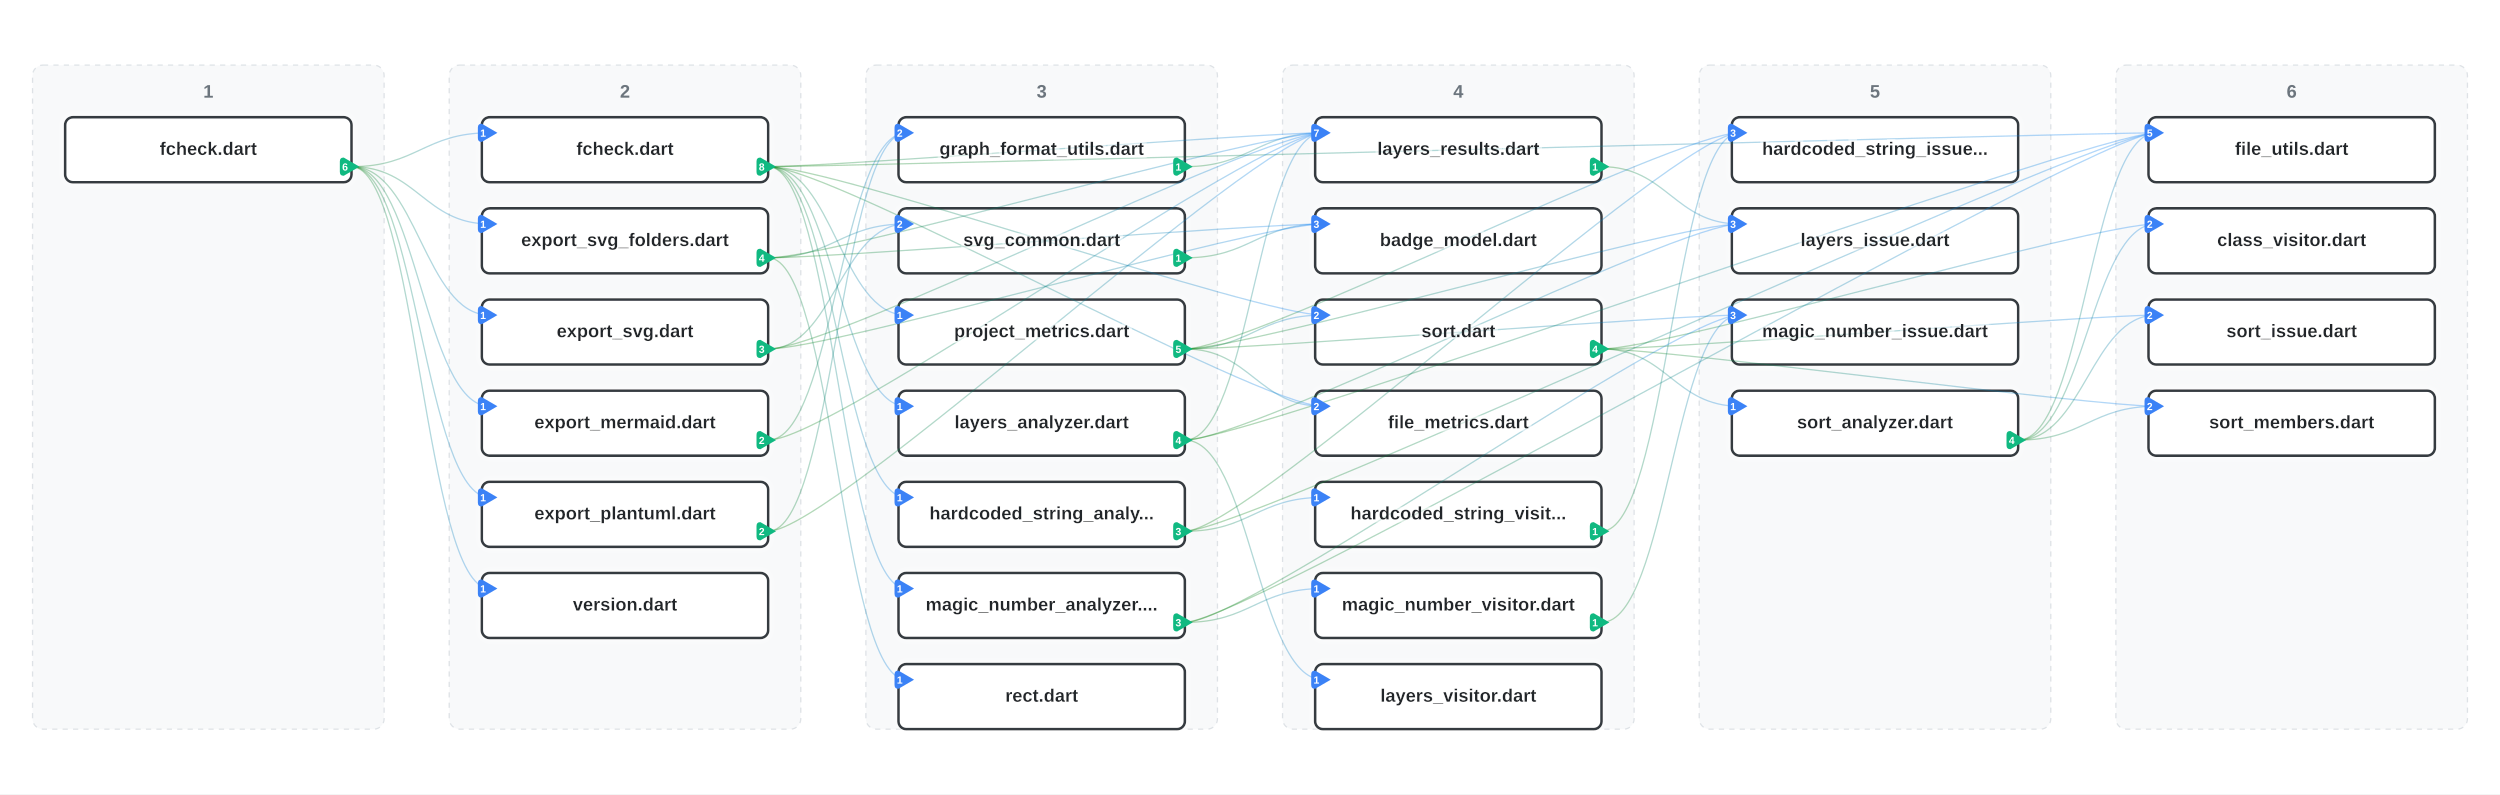
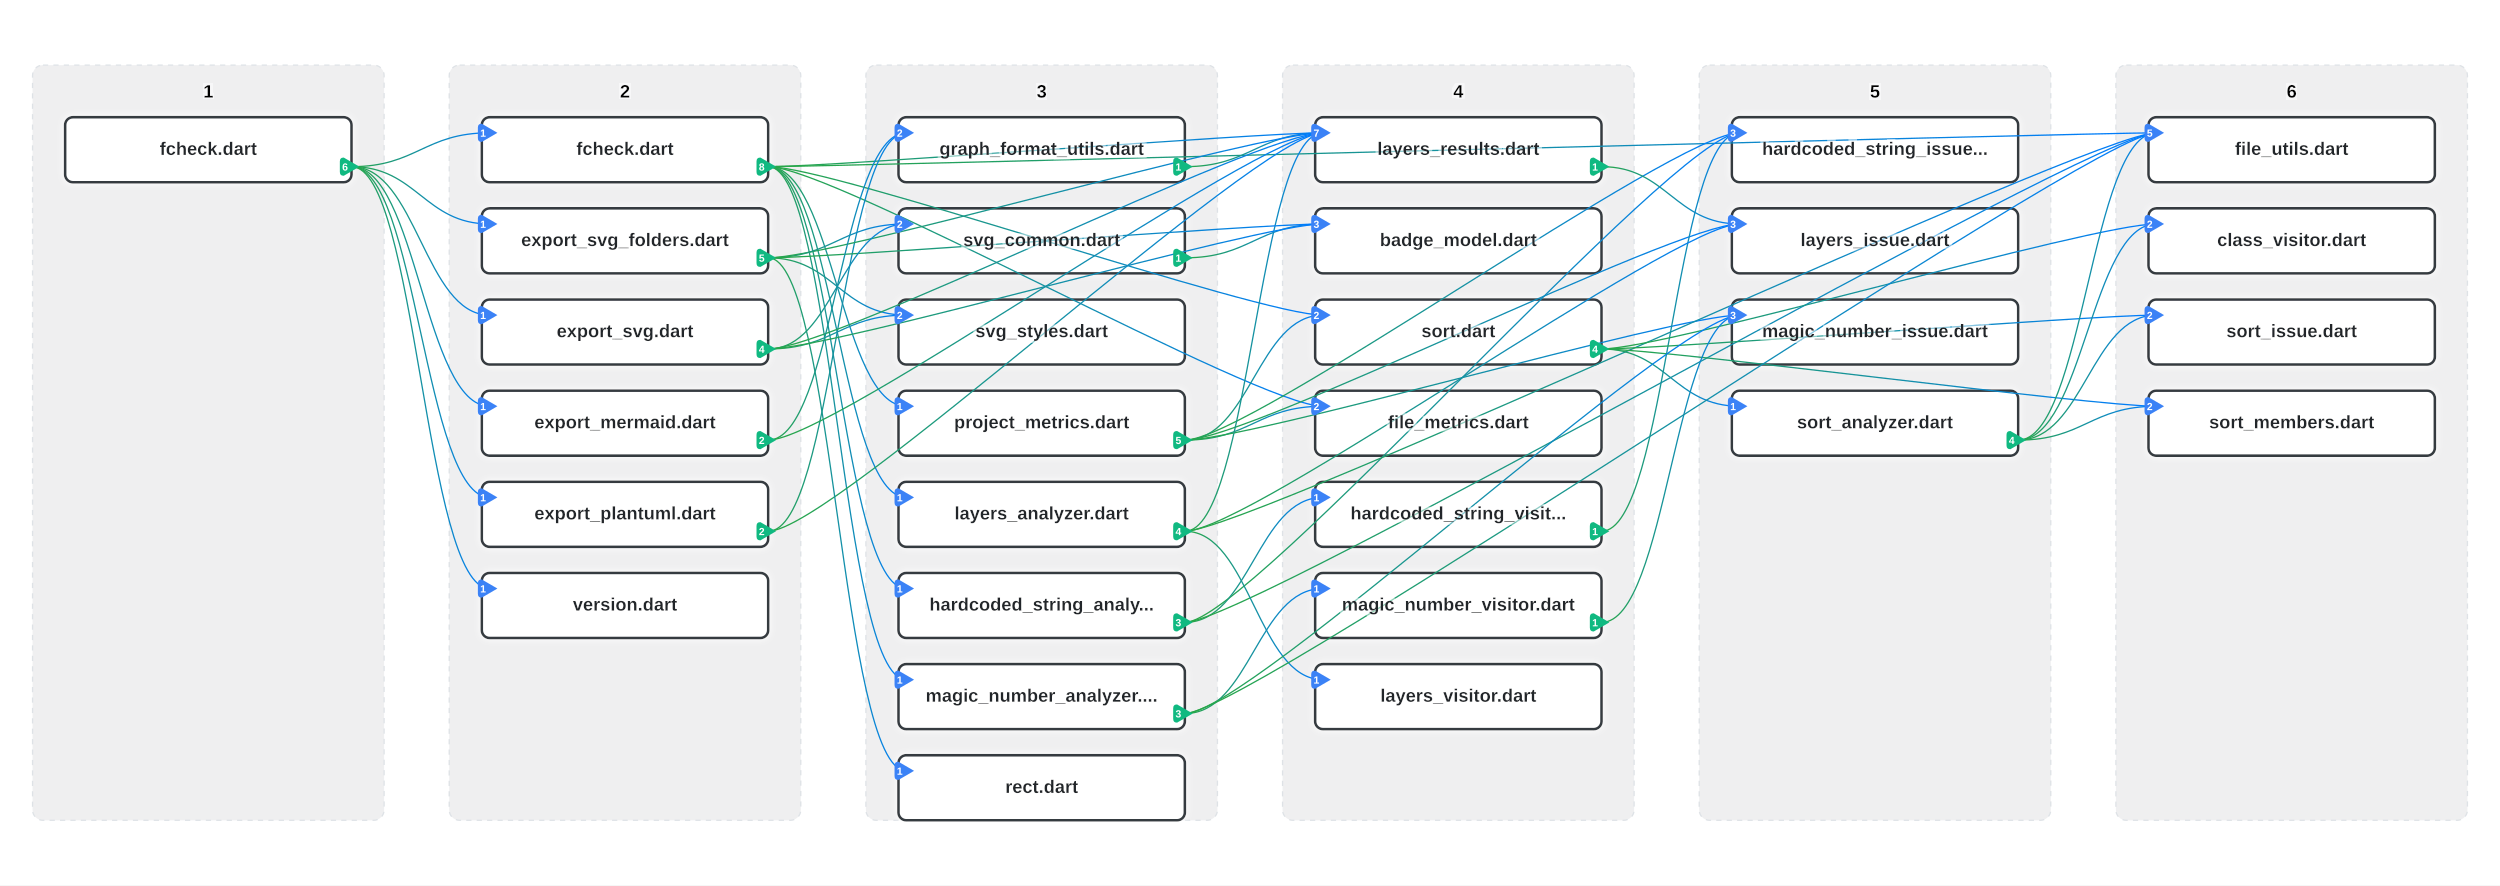
- <svg xmlns="http://www.w3.org/2000/svg" width="1920" height="610" viewBox="0 0 1920 610" font-family="Arial, Helvetica, sans-serif">
+ <svg xmlns="http://www.w3.org/2000/svg" width="1920" height="680" viewBox="0 0 1920 680" font-family="Arial, Helvetica, sans-serif">
  <defs>
    <filter id="whiteShadow" x="-20%" y="-20%" width="140%" height="140%">
      <feGaussianBlur in="SourceAlpha" stdDeviation="3" />
      <feOffset dx="0" dy="0" result="offsetblur" />
      <feFlood flood-color="white" flood-opacity="1" />
+       <feComposite in2="offsetblur" operator="in" />
+       <feMerge>
+         <feMergeNode />
+         <feMergeNode in="SourceGraphic" />
+       </feMerge>
+     </filter>
+     <filter id="hierarchicalShadow" x="-20%" y="-20%" width="140%" height="140%">
+       <feGaussianBlur in="SourceAlpha" stdDeviation="5" />
+       <feOffset dx="2" dy="2" result="offsetblur" />
+       <feFlood flood-color="rgba(0,0,0,0.1)" flood-opacity="0.8" />
      <feComposite in2="offsetblur" operator="in" />
      <feMerge>
        <feMergeNode />
        <feMergeNode in="SourceGraphic" />
      </feMerge>
    </filter>
    <filter id="outlineWhite">
      <feMorphology in="SourceAlpha" result="DILATED" operator="dilate" radius="2" />
      <feFlood flood-color="white" flood-opacity="0.5" result="WHITE" />
      <feComposite in="WHITE" in2="DILATED" operator="in" result="OUTLINE" />
      <feMerge>
        <feMergeNode in="OUTLINE" />
        <feMergeNode in="SourceGraphic" />
      </feMerge>
    </filter>
-     <linearGradient id="edgeGradient" x1="0%" y1="0%" x2="100%" y2="0%">
-       <stop offset="0%" stop-color="green" stop-opacity="0.3" />
-       <stop offset="100%" stop-color="#007bff" stop-opacity="0.3" />
+     <linearGradient id="horizontalGradient" x1="0%" y1="0%" x2="100%" y2="0%">
+       <stop offset="0%" stop-color="#28a745" />
+       <stop offset="100%" stop-color="#007bff" />
+     </linearGradient>
+     <linearGradient id="verticalGradient" x1="0%" y1="0%" x2="0%" y2="100%">
+       <stop offset="0%" stop-color="#28a745" />
+       <stop offset="100%" stop-color="#007bff" />
    </linearGradient>
  </defs>
  <style>
-   .layerBackground { fill: #f8f9fa; stroke: #dee2e6; stroke-width: 1; stroke-dasharray: 4,4; }
-   .layerTitle { fill: #6c757d; font-size: 14px; font-weight: bold; text-anchor: middle; }
-   .nodeRect { fill: #ffffff; stroke: #343a40; stroke-width: 2; rx: 6; ry: 6; cursor: pointer; filter: url(#whiteShadow); }
-   .nodeRect:hover { stroke: #007bff; stroke-width: 3; }
-   .nodeText { fill: #212529; font-size: 14px; font-weight: 900; text-anchor: middle; dominant-baseline: middle; filter: url(#outlineWhite); }
-   .edge { fill: none; stroke: url(#edgeGradient); }
-   .edge:hover { stroke: #007bff; stroke-width: 3; opacity: 1.0; }
-   .cycleEdge { stroke: red; stroke-width: 5; opacity: 0.9; }
-   .badge { font-size: 10px; font-weight: bold; fill: white; text-anchor: middle; dominant-baseline: middle; cursor: help; }
-   .badge:hover { opacity: 0.8; }
+   /* Container and layer styles */
+   .layerBackground { 
+     fill: rgba(52, 58, 64, 0.08); 
+     stroke: #dee2e6; 
+     stroke-width: 1; 
+     stroke-dasharray: 4,4; 
+   }
+ 
+   .layerBackground:hover { 
+     fill: rgba(52, 58, 64, 0.12); 
+     stroke: black; 
+     stroke-dasharray: 0; 
+     transition: all 0.3s ease-in-out; 
+   }
+   
+   .layerTitle { 
+     fill: black; 
+     font-size: 14px; 
+     font-weight: bold; 
+     text-anchor: middle; 
+     filter: url(#outlineWhite); 
+   }
+   
+   /* Node styles */
+   .nodeRect { 
+     fill: #ffffff; 
+     stroke: #343a40; 
+     stroke-width: 2; 
+     rx: 6; 
+     ry: 6; 
+     cursor: pointer; 
+     filter: url(#whiteShadow); 
+     transition: all 0.1s ease-in-out; 
+   }
+   
+   .nodeRect:hover { 
+     stroke: black; 
+     stroke-width: 5; 
+   }
+   
+   .nodeText { 
+     fill: #212529; 
+     font-size: 14px; 
+     font-weight: 900; 
+     text-anchor: middle; 
+     dominant-baseline: middle; 
+     filter: url(#outlineWhite); 
+   }
+   
+   /* File node styles */
+   .fileNode { 
+     fill: #ffffff; 
+     stroke: #d0d7de; 
+     stroke-width: 1; 
+     transition: all 0.1s ease-in-out; 
+   }
+   
+   .fileNode:hover { 
+     stroke: #007bff; 
+     stroke-width: 2; 
+   }
+   
+   /* Unified edge styles */
+   .edge { 
+     fill: none; 
+     stroke: url(#horizontalGradient); 
+     stroke-width: 1; 
+     transition: all 0.1s ease-in-out; 
+   }
+   
+   .edge:hover { 
+     stroke: url(#horizontalGradient); 
+     stroke-width: 5; 
+     opacity: 1.0; 
+   }
+   
+   .edgeVertical { 
+     fill: none; 
+     stroke: url(#verticalGradient); 
+     stroke-width: 1; 
+     opacity: 0.5; 
+     transition: all 0.1s ease-in-out; 
+   }
+   
+   .edgeVertical:hover { 
+     stroke: url(#verticalGradient); 
+     stroke-width: 5; 
+     opacity: 1.0; 
+   }
+   
+   /* Special edge styles */
+   .cycleEdge { 
+     stroke: red; 
+     stroke-width: 5; 
+     opacity: 0.9; 
+   }
+   
+   /* Unified badge styles with '?' cursor */
+   .badge { 
+     font-size: 10px; 
+     font-weight: bold; 
+     fill: white; 
+     text-anchor: middle; 
+     dominant-baseline: middle; 
+     cursor: help; 
+     transition: all 0.1s ease-in-out; 
+   }
+   
+   .badge:hover { 
+     opacity: 0.8; 
+   }
+   
+   /* Special styles */
+   .folderTitleLayer { 
+     pointer-events: none; 
+     isolation: isolate; 
+   }
</style>
  <rect width="100%" height="100%" fill="white" />
-   <rect x="25.0" y="50" width="270.0" height="510" rx="8" class="layerBackground" />
+   <rect x="25.0" y="50" width="270.0" height="580" rx="8" class="layerBackground" />
  <text x="160.0" y="75" class="layerTitle">1</text>
-   <rect x="345.0" y="50" width="270.0" height="510" rx="8" class="layerBackground" />
+   <rect x="345.0" y="50" width="270.0" height="580" rx="8" class="layerBackground" />
  <text x="480.0" y="75" class="layerTitle">2</text>
-   <rect x="665.0" y="50" width="270.0" height="510" rx="8" class="layerBackground" />
+   <rect x="665.0" y="50" width="270.0" height="580" rx="8" class="layerBackground" />
  <text x="800.0" y="75" class="layerTitle">3</text>
-   <rect x="985.0" y="50" width="270.0" height="510" rx="8" class="layerBackground" />
+   <rect x="985.0" y="50" width="270.0" height="580" rx="8" class="layerBackground" />
  <text x="1120.0" y="75" class="layerTitle">4</text>
-   <rect x="1305.0" y="50" width="270.0" height="510" rx="8" class="layerBackground" />
+   <rect x="1305.0" y="50" width="270.0" height="580" rx="8" class="layerBackground" />
  <text x="1440.0" y="75" class="layerTitle">5</text>
-   <rect x="1625.0" y="50" width="270.0" height="510" rx="8" class="layerBackground" />
+   <rect x="1625.0" y="50" width="270.0" height="580" rx="8" class="layerBackground" />
  <text x="1760.0" y="75" class="layerTitle">6</text>
  <rect x="50.0" y="90.0" width="220" height="50" class="nodeRect" />
  <rect x="370.0" y="90.0" width="220" height="50" class="nodeRect" />
  <rect x="370.0" y="160.0" width="220" height="50" class="nodeRect" />
  <rect x="370.0" y="230.0" width="220" height="50" class="nodeRect" />
  <rect x="370.0" y="300.0" width="220" height="50" class="nodeRect" />
  <rect x="370.0" y="370.0" width="220" height="50" class="nodeRect" />
  <rect x="370.0" y="440.0" width="220" height="50" class="nodeRect" />
  <rect x="690.0" y="90.0" width="220" height="50" class="nodeRect" />
  <rect x="690.0" y="160.0" width="220" height="50" class="nodeRect" />
  <rect x="690.0" y="230.0" width="220" height="50" class="nodeRect" />
  <rect x="690.0" y="300.0" width="220" height="50" class="nodeRect" />
  <rect x="690.0" y="370.0" width="220" height="50" class="nodeRect" />
  <rect x="690.0" y="440.0" width="220" height="50" class="nodeRect" />
  <rect x="690.0" y="510.0" width="220" height="50" class="nodeRect" />
+   <rect x="690.0" y="580.0" width="220" height="50" class="nodeRect" />
  <rect x="1010.0" y="90.0" width="220" height="50" class="nodeRect" />
  <rect x="1010.0" y="160.0" width="220" height="50" class="nodeRect" />
  <rect x="1010.0" y="230.0" width="220" height="50" class="nodeRect" />
  <rect x="1010.0" y="300.0" width="220" height="50" class="nodeRect" />
  <rect x="1010.0" y="370.0" width="220" height="50" class="nodeRect" />
  <rect x="1010.0" y="440.0" width="220" height="50" class="nodeRect" />
  <rect x="1010.0" y="510.0" width="220" height="50" class="nodeRect" />
  <rect x="1330.0" y="90.0" width="220" height="50" class="nodeRect" />
  <rect x="1330.0" y="160.0" width="220" height="50" class="nodeRect" />
  <rect x="1330.0" y="230.0" width="220" height="50" class="nodeRect" />
  <rect x="1330.0" y="300.0" width="220" height="50" class="nodeRect" />
  <rect x="1650.0" y="90.0" width="220" height="50" class="nodeRect" />
  <rect x="1650.0" y="160.0" width="220" height="50" class="nodeRect" />
  <rect x="1650.0" y="230.0" width="220" height="50" class="nodeRect" />
  <rect x="1650.0" y="300.0" width="220" height="50" class="nodeRect" />
  <path d="M 270.0 128.0 C 320.0 128.0, 326.0 312.0, 376.0 312.0" class="edge" />
  <path d="M 270.0 128.0 C 320.0 128.0, 326.0 382.0, 376.0 382.0" class="edge" />
  <path d="M 270.0 128.0 C 320.0 128.0, 326.0 242.0, 376.0 242.0" class="edge" />
  <path d="M 270.0 128.0 C 320.0 128.0, 326.0 172.0, 376.0 172.0" class="edge" />
  <path d="M 270.0 128.0 C 320.0 128.0, 326.0 102.0, 376.0 102.0" class="edge" />
  <path d="M 270.0 128.0 C 320.0 128.0, 326.0 452.0, 376.0 452.0" class="edge" />
  <path d="M 590.0 128.0 C 640.0 128.0, 966.0 102.0, 1016.0 102.0" class="edge" />
  <path d="M 590.0 128.0 C 640.0 128.0, 966.0 312.0, 1016.0 312.0" class="edge" />
+   <path d="M 590.0 128.0 C 640.0 128.0, 646.0 452.0, 696.0 452.0" class="edge" />
  <path d="M 590.0 128.0 C 640.0 128.0, 646.0 382.0, 696.0 382.0" class="edge" />
+   <path d="M 590.0 128.0 C 640.0 128.0, 646.0 522.0, 696.0 522.0" class="edge" />
+   <path d="M 590.0 128.0 C 640.0 128.0, 966.0 242.0, 1016.0 242.0" class="edge" />
  <path d="M 590.0 128.0 C 640.0 128.0, 646.0 312.0, 696.0 312.0" class="edge" />
-   <path d="M 590.0 128.0 C 640.0 128.0, 646.0 452.0, 696.0 452.0" class="edge" />
-   <path d="M 590.0 128.0 C 640.0 128.0, 966.0 242.0, 1016.0 242.0" class="edge" />
-   <path d="M 590.0 128.0 C 640.0 128.0, 646.0 242.0, 696.0 242.0" class="edge" />
  <path d="M 590.0 128.0 C 640.0 128.0, 1606.0 102.0, 1656.0 102.0" class="edge" />
-   <path d="M 910.0 268.0 C 960.0 268.0, 1286.0 102.0, 1336.0 102.0" class="edge" />
-   <path d="M 910.0 268.0 C 960.0 268.0, 1286.0 172.0, 1336.0 172.0" class="edge" />
-   <path d="M 910.0 268.0 C 960.0 268.0, 966.0 312.0, 1016.0 312.0" class="edge" />
-   <path d="M 910.0 268.0 C 960.0 268.0, 1286.0 242.0, 1336.0 242.0" class="edge" />
-   <path d="M 910.0 268.0 C 960.0 268.0, 966.0 242.0, 1016.0 242.0" class="edge" />
+   <path d="M 910.0 338.0 C 960.0 338.0, 1286.0 102.0, 1336.0 102.0" class="edge" />
+   <path d="M 910.0 338.0 C 960.0 338.0, 1286.0 172.0, 1336.0 172.0" class="edge" />
+   <path d="M 910.0 338.0 C 960.0 338.0, 966.0 312.0, 1016.0 312.0" class="edge" />
+   <path d="M 910.0 338.0 C 960.0 338.0, 1286.0 242.0, 1336.0 242.0" class="edge" />
+   <path d="M 910.0 338.0 C 960.0 338.0, 966.0 242.0, 1016.0 242.0" class="edge" />
  <path d="M 1230.0 408.0 C 1280.0 408.0, 1286.0 102.0, 1336.0 102.0" class="edge" />
-   <path d="M 910.0 408.0 C 960.0 408.0, 1286.0 102.0, 1336.0 102.0" class="edge" />
-   <path d="M 910.0 408.0 C 960.0 408.0, 966.0 382.0, 1016.0 382.0" class="edge" />
+   <path d="M 910.0 478.0 C 960.0 478.0, 1286.0 102.0, 1336.0 102.0" class="edge" />
+   <path d="M 910.0 478.0 C 960.0 478.0, 966.0 382.0, 1016.0 382.0" class="edge" />
+   <path d="M 910.0 478.0 C 960.0 478.0, 1606.0 102.0, 1656.0 102.0" class="edge" />
+   <path d="M 1230.0 128.0 C 1280.0 128.0, 1286.0 172.0, 1336.0 172.0" class="edge" />
+   <path d="M 910.0 408.0 C 960.0 408.0, 966.0 102.0, 1016.0 102.0" class="edge" />
  <path d="M 910.0 408.0 C 960.0 408.0, 1606.0 102.0, 1656.0 102.0" class="edge" />
-   <path d="M 1230.0 128.0 C 1280.0 128.0, 1286.0 172.0, 1336.0 172.0" class="edge" />
-   <path d="M 910.0 338.0 C 960.0 338.0, 966.0 102.0, 1016.0 102.0" class="edge" />
-   <path d="M 910.0 338.0 C 960.0 338.0, 1606.0 102.0, 1656.0 102.0" class="edge" />
-   <path d="M 910.0 338.0 C 960.0 338.0, 1286.0 172.0, 1336.0 172.0" class="edge" />
-   <path d="M 910.0 338.0 C 960.0 338.0, 966.0 522.0, 1016.0 522.0" class="edge" />
+   <path d="M 910.0 408.0 C 960.0 408.0, 1286.0 172.0, 1336.0 172.0" class="edge" />
+   <path d="M 910.0 408.0 C 960.0 408.0, 966.0 522.0, 1016.0 522.0" class="edge" />
  <path d="M 1230.0 268.0 C 1280.0 268.0, 1606.0 172.0, 1656.0 172.0" class="edge" />
  <path d="M 1230.0 268.0 C 1280.0 268.0, 1606.0 312.0, 1656.0 312.0" class="edge" />
  <path d="M 1230.0 268.0 C 1280.0 268.0, 1286.0 312.0, 1336.0 312.0" class="edge" />
  <path d="M 1230.0 268.0 C 1280.0 268.0, 1606.0 242.0, 1656.0 242.0" class="edge" />
  <path d="M 1550.0 338.0 C 1600.0 338.0, 1606.0 172.0, 1656.0 172.0" class="edge" />
  <path d="M 1550.0 338.0 C 1600.0 338.0, 1606.0 312.0, 1656.0 312.0" class="edge" />
  <path d="M 1550.0 338.0 C 1600.0 338.0, 1606.0 242.0, 1656.0 242.0" class="edge" />
  <path d="M 1550.0 338.0 C 1600.0 338.0, 1606.0 102.0, 1656.0 102.0" class="edge" />
  <path d="M 1230.0 478.0 C 1280.0 478.0, 1286.0 242.0, 1336.0 242.0" class="edge" />
-   <path d="M 910.0 478.0 C 960.0 478.0, 1286.0 242.0, 1336.0 242.0" class="edge" />
-   <path d="M 910.0 478.0 C 960.0 478.0, 966.0 452.0, 1016.0 452.0" class="edge" />
-   <path d="M 910.0 478.0 C 960.0 478.0, 1606.0 102.0, 1656.0 102.0" class="edge" />
+   <path d="M 910.0 548.0 C 960.0 548.0, 1286.0 242.0, 1336.0 242.0" class="edge" />
+   <path d="M 910.0 548.0 C 960.0 548.0, 966.0 452.0, 1016.0 452.0" class="edge" />
+   <path d="M 910.0 548.0 C 960.0 548.0, 1606.0 102.0, 1656.0 102.0" class="edge" />
  <path d="M 910.0 128.0 C 960.0 128.0, 966.0 102.0, 1016.0 102.0" class="edge" />
  <path d="M 910.0 198.0 C 960.0 198.0, 966.0 172.0, 1016.0 172.0" class="edge" />
  <path d="M 590.0 408.0 C 640.0 408.0, 646.0 102.0, 696.0 102.0" class="edge" />
  <path d="M 590.0 408.0 C 640.0 408.0, 966.0 102.0, 1016.0 102.0" class="edge" />
  <path d="M 590.0 198.0 C 640.0 198.0, 966.0 102.0, 1016.0 102.0" class="edge" />
-   <path d="M 590.0 198.0 C 640.0 198.0, 646.0 522.0, 696.0 522.0" class="edge" />
+   <path d="M 590.0 198.0 C 640.0 198.0, 646.0 592.0, 696.0 592.0" class="edge" />
  <path d="M 590.0 198.0 C 640.0 198.0, 646.0 172.0, 696.0 172.0" class="edge" />
+   <path d="M 590.0 198.0 C 640.0 198.0, 646.0 242.0, 696.0 242.0" class="edge" />
  <path d="M 590.0 198.0 C 640.0 198.0, 966.0 172.0, 1016.0 172.0" class="edge" />
  <path d="M 590.0 268.0 C 640.0 268.0, 966.0 102.0, 1016.0 102.0" class="edge" />
  <path d="M 590.0 268.0 C 640.0 268.0, 646.0 172.0, 696.0 172.0" class="edge" />
+   <path d="M 590.0 268.0 C 640.0 268.0, 646.0 242.0, 696.0 242.0" class="edge" />
  <path d="M 590.0 268.0 C 640.0 268.0, 966.0 172.0, 1016.0 172.0" class="edge" />
  <path d="M 590.0 338.0 C 640.0 338.0, 646.0 102.0, 696.0 102.0" class="edge" />
  <path d="M 590.0 338.0 C 640.0 338.0, 966.0 102.0, 1016.0 102.0" class="edge" />
  <g class="outgoingBadge">
    <path d="M 276.0,128.0 L 264.0,121.0 Q 261.0,121.0 261.0,124.0 L 261.0,132.0 Q 261.0,135.0 264.0,135.0 Z" fill="#10b981" />
    <text x="265.0" y="131.0" text-anchor="middle" fill="white" font-size="8" font-weight="bold">6</text>
  </g>
  <text x="160.0" y="115.0" class="nodeText">fcheck.dart</text>
  <g class="incomingBadge">
    <path d="M 382.0,102.0 L 370.0,95.0 Q 367.0,95.0 367.0,98.0 L 367.0,106.0 Q 367.0,109.0 370.0,109.0 Z" fill="#3b82f6" />
    <text x="371.0" y="105.0" text-anchor="middle" fill="white" font-size="8" font-weight="bold">1</text>
  </g>
  <g class="outgoingBadge">
    <path d="M 596.0,128.0 L 584.0,121.0 Q 581.0,121.0 581.0,124.0 L 581.0,132.0 Q 581.0,135.0 584.0,135.0 Z" fill="#10b981" />
    <text x="585.0" y="131.0" text-anchor="middle" fill="white" font-size="8" font-weight="bold">8</text>
  </g>
  <text x="480.0" y="115.0" class="nodeText">fcheck.dart</text>
  <g class="incomingBadge">
    <path d="M 382.0,172.0 L 370.0,165.0 Q 367.0,165.0 367.0,168.0 L 367.0,176.0 Q 367.0,179.0 370.0,179.0 Z" fill="#3b82f6" />
    <text x="371.0" y="175.0" text-anchor="middle" fill="white" font-size="8" font-weight="bold">1</text>
  </g>
  <g class="outgoingBadge">
    <path d="M 596.0,198.0 L 584.0,191.0 Q 581.0,191.0 581.0,194.0 L 581.0,202.0 Q 581.0,205.0 584.0,205.0 Z" fill="#10b981" />
-     <text x="585.0" y="201.0" text-anchor="middle" fill="white" font-size="8" font-weight="bold">4</text>
+     <text x="585.0" y="201.0" text-anchor="middle" fill="white" font-size="8" font-weight="bold">5</text>
  </g>
  <text x="480.0" y="185.0" class="nodeText">export_svg_folders.dart</text>
  <g class="incomingBadge">
    <path d="M 382.0,242.0 L 370.0,235.0 Q 367.0,235.0 367.0,238.0 L 367.0,246.0 Q 367.0,249.0 370.0,249.0 Z" fill="#3b82f6" />
    <text x="371.0" y="245.0" text-anchor="middle" fill="white" font-size="8" font-weight="bold">1</text>
  </g>
  <g class="outgoingBadge">
    <path d="M 596.0,268.0 L 584.0,261.0 Q 581.0,261.0 581.0,264.0 L 581.0,272.0 Q 581.0,275.0 584.0,275.0 Z" fill="#10b981" />
-     <text x="585.0" y="271.0" text-anchor="middle" fill="white" font-size="8" font-weight="bold">3</text>
+     <text x="585.0" y="271.0" text-anchor="middle" fill="white" font-size="8" font-weight="bold">4</text>
  </g>
  <text x="480.0" y="255.0" class="nodeText">export_svg.dart</text>
  <g class="incomingBadge">
    <path d="M 382.0,312.0 L 370.0,305.0 Q 367.0,305.0 367.0,308.0 L 367.0,316.0 Q 367.0,319.0 370.0,319.0 Z" fill="#3b82f6" />
    <text x="371.0" y="315.0" text-anchor="middle" fill="white" font-size="8" font-weight="bold">1</text>
  </g>
  <g class="outgoingBadge">
    <path d="M 596.0,338.0 L 584.0,331.0 Q 581.0,331.0 581.0,334.0 L 581.0,342.0 Q 581.0,345.0 584.0,345.0 Z" fill="#10b981" />
    <text x="585.0" y="341.0" text-anchor="middle" fill="white" font-size="8" font-weight="bold">2</text>
  </g>
  <text x="480.0" y="325.0" class="nodeText">export_mermaid.dart</text>
  <g class="incomingBadge">
    <path d="M 382.0,382.0 L 370.0,375.0 Q 367.0,375.0 367.0,378.0 L 367.0,386.0 Q 367.0,389.0 370.0,389.0 Z" fill="#3b82f6" />
    <text x="371.0" y="385.0" text-anchor="middle" fill="white" font-size="8" font-weight="bold">1</text>
  </g>
  <g class="outgoingBadge">
    <path d="M 596.0,408.0 L 584.0,401.0 Q 581.0,401.0 581.0,404.0 L 581.0,412.0 Q 581.0,415.0 584.0,415.0 Z" fill="#10b981" />
    <text x="585.0" y="411.0" text-anchor="middle" fill="white" font-size="8" font-weight="bold">2</text>
  </g>
  <text x="480.0" y="395.0" class="nodeText">export_plantuml.dart</text>
  <g class="incomingBadge">
    <path d="M 382.0,452.0 L 370.0,445.0 Q 367.0,445.0 367.0,448.0 L 367.0,456.0 Q 367.0,459.0 370.0,459.0 Z" fill="#3b82f6" />
    <text x="371.0" y="455.0" text-anchor="middle" fill="white" font-size="8" font-weight="bold">1</text>
  </g>
  <text x="480.0" y="465.0" class="nodeText">version.dart</text>
  <g class="incomingBadge">
    <path d="M 702.0,102.0 L 690.0,95.0 Q 687.0,95.0 687.0,98.0 L 687.0,106.0 Q 687.0,109.0 690.0,109.0 Z" fill="#3b82f6" />
    <text x="691.0" y="105.0" text-anchor="middle" fill="white" font-size="8" font-weight="bold">2</text>
  </g>
  <g class="outgoingBadge">
    <path d="M 916.0,128.0 L 904.0,121.0 Q 901.0,121.0 901.0,124.0 L 901.0,132.0 Q 901.0,135.0 904.0,135.0 Z" fill="#10b981" />
    <text x="905.0" y="131.0" text-anchor="middle" fill="white" font-size="8" font-weight="bold">1</text>
  </g>
  <text x="800.0" y="115.0" class="nodeText">graph_format_utils.dart</text>
  <g class="incomingBadge">
    <path d="M 702.0,172.0 L 690.0,165.0 Q 687.0,165.0 687.0,168.0 L 687.0,176.0 Q 687.0,179.0 690.0,179.0 Z" fill="#3b82f6" />
    <text x="691.0" y="175.0" text-anchor="middle" fill="white" font-size="8" font-weight="bold">2</text>
  </g>
  <g class="outgoingBadge">
    <path d="M 916.0,198.0 L 904.0,191.0 Q 901.0,191.0 901.0,194.0 L 901.0,202.0 Q 901.0,205.0 904.0,205.0 Z" fill="#10b981" />
    <text x="905.0" y="201.0" text-anchor="middle" fill="white" font-size="8" font-weight="bold">1</text>
  </g>
  <text x="800.0" y="185.0" class="nodeText">svg_common.dart</text>
  <g class="incomingBadge">
    <path d="M 702.0,242.0 L 690.0,235.0 Q 687.0,235.0 687.0,238.0 L 687.0,246.0 Q 687.0,249.0 690.0,249.0 Z" fill="#3b82f6" />
-     <text x="691.0" y="245.0" text-anchor="middle" fill="white" font-size="8" font-weight="bold">1</text>
-   </g>
-   <g class="outgoingBadge">
-     <path d="M 916.0,268.0 L 904.0,261.0 Q 901.0,261.0 901.0,264.0 L 901.0,272.0 Q 901.0,275.0 904.0,275.0 Z" fill="#10b981" />
-     <text x="905.0" y="271.0" text-anchor="middle" fill="white" font-size="8" font-weight="bold">5</text>
-   </g>
-   <text x="800.0" y="255.0" class="nodeText">project_metrics.dart</text>
+     <text x="691.0" y="245.0" text-anchor="middle" fill="white" font-size="8" font-weight="bold">2</text>
+   </g>
+   <text x="800.0" y="255.0" class="nodeText">svg_styles.dart</text>
  <g class="incomingBadge">
    <path d="M 702.0,312.0 L 690.0,305.0 Q 687.0,305.0 687.0,308.0 L 687.0,316.0 Q 687.0,319.0 690.0,319.0 Z" fill="#3b82f6" />
    <text x="691.0" y="315.0" text-anchor="middle" fill="white" font-size="8" font-weight="bold">1</text>
  </g>
  <g class="outgoingBadge">
    <path d="M 916.0,338.0 L 904.0,331.0 Q 901.0,331.0 901.0,334.0 L 901.0,342.0 Q 901.0,345.0 904.0,345.0 Z" fill="#10b981" />
-     <text x="905.0" y="341.0" text-anchor="middle" fill="white" font-size="8" font-weight="bold">4</text>
-   </g>
-   <text x="800.0" y="325.0" class="nodeText">layers_analyzer.dart</text>
+     <text x="905.0" y="341.0" text-anchor="middle" fill="white" font-size="8" font-weight="bold">5</text>
+   </g>
+   <text x="800.0" y="325.0" class="nodeText">project_metrics.dart</text>
  <g class="incomingBadge">
    <path d="M 702.0,382.0 L 690.0,375.0 Q 687.0,375.0 687.0,378.0 L 687.0,386.0 Q 687.0,389.0 690.0,389.0 Z" fill="#3b82f6" />
    <text x="691.0" y="385.0" text-anchor="middle" fill="white" font-size="8" font-weight="bold">1</text>
  </g>
  <g class="outgoingBadge">
    <path d="M 916.0,408.0 L 904.0,401.0 Q 901.0,401.0 901.0,404.0 L 901.0,412.0 Q 901.0,415.0 904.0,415.0 Z" fill="#10b981" />
-     <text x="905.0" y="411.0" text-anchor="middle" fill="white" font-size="8" font-weight="bold">3</text>
-   </g>
-   <text x="800.0" y="395.0" class="nodeText">hardcoded_string_analy...</text>
+     <text x="905.0" y="411.0" text-anchor="middle" fill="white" font-size="8" font-weight="bold">4</text>
+   </g>
+   <text x="800.0" y="395.0" class="nodeText">layers_analyzer.dart</text>
  <g class="incomingBadge">
    <path d="M 702.0,452.0 L 690.0,445.0 Q 687.0,445.0 687.0,448.0 L 687.0,456.0 Q 687.0,459.0 690.0,459.0 Z" fill="#3b82f6" />
    <text x="691.0" y="455.0" text-anchor="middle" fill="white" font-size="8" font-weight="bold">1</text>
  </g>
  <g class="outgoingBadge">
    <path d="M 916.0,478.0 L 904.0,471.0 Q 901.0,471.0 901.0,474.0 L 901.0,482.0 Q 901.0,485.0 904.0,485.0 Z" fill="#10b981" />
    <text x="905.0" y="481.0" text-anchor="middle" fill="white" font-size="8" font-weight="bold">3</text>
  </g>
-   <text x="800.0" y="465.0" class="nodeText">magic_number_analyzer....</text>
+   <text x="800.0" y="465.0" class="nodeText">hardcoded_string_analy...</text>
  <g class="incomingBadge">
    <path d="M 702.0,522.0 L 690.0,515.0 Q 687.0,515.0 687.0,518.0 L 687.0,526.0 Q 687.0,529.0 690.0,529.0 Z" fill="#3b82f6" />
    <text x="691.0" y="525.0" text-anchor="middle" fill="white" font-size="8" font-weight="bold">1</text>
  </g>
-   <text x="800.0" y="535.0" class="nodeText">rect.dart</text>
+   <g class="outgoingBadge">
+     <path d="M 916.0,548.0 L 904.0,541.0 Q 901.0,541.0 901.0,544.0 L 901.0,552.0 Q 901.0,555.0 904.0,555.0 Z" fill="#10b981" />
+     <text x="905.0" y="551.0" text-anchor="middle" fill="white" font-size="8" font-weight="bold">3</text>
+   </g>
+   <text x="800.0" y="535.0" class="nodeText">magic_number_analyzer....</text>
+   <g class="incomingBadge">
+     <path d="M 702.0,592.0 L 690.0,585.0 Q 687.0,585.0 687.0,588.0 L 687.0,596.0 Q 687.0,599.0 690.0,599.0 Z" fill="#3b82f6" />
+     <text x="691.0" y="595.0" text-anchor="middle" fill="white" font-size="8" font-weight="bold">1</text>
+   </g>
+   <text x="800.0" y="605.0" class="nodeText">rect.dart</text>
  <g class="incomingBadge">
    <path d="M 1022.0,102.0 L 1010.0,95.0 Q 1007.0,95.0 1007.0,98.0 L 1007.0,106.0 Q 1007.0,109.0 1010.0,109.0 Z" fill="#3b82f6" />
    <text x="1011.0" y="105.0" text-anchor="middle" fill="white" font-size="8" font-weight="bold">7</text>
  </g>
  <g class="outgoingBadge">
    <path d="M 1236.0,128.0 L 1224.0,121.0 Q 1221.0,121.0 1221.0,124.0 L 1221.0,132.0 Q 1221.0,135.0 1224.0,135.0 Z" fill="#10b981" />
    <text x="1225.0" y="131.0" text-anchor="middle" fill="white" font-size="8" font-weight="bold">1</text>
  </g>
  <text x="1120.0" y="115.0" class="nodeText">layers_results.dart</text>
  <g class="incomingBadge">
    <path d="M 1022.0,172.0 L 1010.0,165.0 Q 1007.0,165.0 1007.0,168.0 L 1007.0,176.0 Q 1007.0,179.0 1010.0,179.0 Z" fill="#3b82f6" />
    <text x="1011.0" y="175.0" text-anchor="middle" fill="white" font-size="8" font-weight="bold">3</text>
  </g>
  <text x="1120.0" y="185.0" class="nodeText">badge_model.dart</text>
  <g class="incomingBadge">
    <path d="M 1022.0,242.0 L 1010.0,235.0 Q 1007.0,235.0 1007.0,238.0 L 1007.0,246.0 Q 1007.0,249.0 1010.0,249.0 Z" fill="#3b82f6" />
    <text x="1011.0" y="245.0" text-anchor="middle" fill="white" font-size="8" font-weight="bold">2</text>
  </g>
  <g class="outgoingBadge">
    <path d="M 1236.0,268.0 L 1224.0,261.0 Q 1221.0,261.0 1221.0,264.0 L 1221.0,272.0 Q 1221.0,275.0 1224.0,275.0 Z" fill="#10b981" />
    <text x="1225.0" y="271.0" text-anchor="middle" fill="white" font-size="8" font-weight="bold">4</text>
  </g>
  <text x="1120.0" y="255.0" class="nodeText">sort.dart</text>
  <g class="incomingBadge">
    <path d="M 1022.0,312.0 L 1010.0,305.0 Q 1007.0,305.0 1007.0,308.0 L 1007.0,316.0 Q 1007.0,319.0 1010.0,319.0 Z" fill="#3b82f6" />
    <text x="1011.0" y="315.0" text-anchor="middle" fill="white" font-size="8" font-weight="bold">2</text>
  </g>
  <text x="1120.0" y="325.0" class="nodeText">file_metrics.dart</text>
  <g class="incomingBadge">
    <path d="M 1022.0,382.0 L 1010.0,375.0 Q 1007.0,375.0 1007.0,378.0 L 1007.0,386.0 Q 1007.0,389.0 1010.0,389.0 Z" fill="#3b82f6" />
    <text x="1011.0" y="385.0" text-anchor="middle" fill="white" font-size="8" font-weight="bold">1</text>
  </g>
  <g class="outgoingBadge">
    <path d="M 1236.0,408.0 L 1224.0,401.0 Q 1221.0,401.0 1221.0,404.0 L 1221.0,412.0 Q 1221.0,415.0 1224.0,415.0 Z" fill="#10b981" />
    <text x="1225.0" y="411.0" text-anchor="middle" fill="white" font-size="8" font-weight="bold">1</text>
  </g>
  <text x="1120.0" y="395.0" class="nodeText">hardcoded_string_visit...</text>
  <g class="incomingBadge">
    <path d="M 1022.0,452.0 L 1010.0,445.0 Q 1007.0,445.0 1007.0,448.0 L 1007.0,456.0 Q 1007.0,459.0 1010.0,459.0 Z" fill="#3b82f6" />
    <text x="1011.0" y="455.0" text-anchor="middle" fill="white" font-size="8" font-weight="bold">1</text>
  </g>
  <g class="outgoingBadge">
    <path d="M 1236.0,478.0 L 1224.0,471.0 Q 1221.0,471.0 1221.0,474.0 L 1221.0,482.0 Q 1221.0,485.0 1224.0,485.0 Z" fill="#10b981" />
    <text x="1225.0" y="481.0" text-anchor="middle" fill="white" font-size="8" font-weight="bold">1</text>
  </g>
  <text x="1120.0" y="465.0" class="nodeText">magic_number_visitor.dart</text>
  <g class="incomingBadge">
    <path d="M 1022.0,522.0 L 1010.0,515.0 Q 1007.0,515.0 1007.0,518.0 L 1007.0,526.0 Q 1007.0,529.0 1010.0,529.0 Z" fill="#3b82f6" />
    <text x="1011.0" y="525.0" text-anchor="middle" fill="white" font-size="8" font-weight="bold">1</text>
  </g>
  <text x="1120.0" y="535.0" class="nodeText">layers_visitor.dart</text>
  <g class="incomingBadge">
    <path d="M 1342.0,102.0 L 1330.0,95.0 Q 1327.0,95.0 1327.0,98.0 L 1327.0,106.0 Q 1327.0,109.0 1330.0,109.0 Z" fill="#3b82f6" />
    <text x="1331.0" y="105.0" text-anchor="middle" fill="white" font-size="8" font-weight="bold">3</text>
  </g>
  <text x="1440.0" y="115.0" class="nodeText">hardcoded_string_issue...</text>
  <g class="incomingBadge">
    <path d="M 1342.0,172.0 L 1330.0,165.0 Q 1327.0,165.0 1327.0,168.0 L 1327.0,176.0 Q 1327.0,179.0 1330.0,179.0 Z" fill="#3b82f6" />
    <text x="1331.0" y="175.0" text-anchor="middle" fill="white" font-size="8" font-weight="bold">3</text>
  </g>
  <text x="1440.0" y="185.0" class="nodeText">layers_issue.dart</text>
  <g class="incomingBadge">
    <path d="M 1342.0,242.0 L 1330.0,235.0 Q 1327.0,235.0 1327.0,238.0 L 1327.0,246.0 Q 1327.0,249.0 1330.0,249.0 Z" fill="#3b82f6" />
    <text x="1331.0" y="245.0" text-anchor="middle" fill="white" font-size="8" font-weight="bold">3</text>
  </g>
  <text x="1440.0" y="255.0" class="nodeText">magic_number_issue.dart</text>
  <g class="incomingBadge">
    <path d="M 1342.0,312.0 L 1330.0,305.0 Q 1327.0,305.0 1327.0,308.0 L 1327.0,316.0 Q 1327.0,319.0 1330.0,319.0 Z" fill="#3b82f6" />
    <text x="1331.0" y="315.0" text-anchor="middle" fill="white" font-size="8" font-weight="bold">1</text>
  </g>
  <g class="outgoingBadge">
    <path d="M 1556.0,338.0 L 1544.0,331.0 Q 1541.0,331.0 1541.0,334.0 L 1541.0,342.0 Q 1541.0,345.0 1544.0,345.0 Z" fill="#10b981" />
    <text x="1545.0" y="341.0" text-anchor="middle" fill="white" font-size="8" font-weight="bold">4</text>
  </g>
  <text x="1440.0" y="325.0" class="nodeText">sort_analyzer.dart</text>
  <g class="incomingBadge">
    <path d="M 1662.0,102.0 L 1650.0,95.0 Q 1647.0,95.0 1647.0,98.0 L 1647.0,106.0 Q 1647.0,109.0 1650.0,109.0 Z" fill="#3b82f6" />
    <text x="1651.0" y="105.0" text-anchor="middle" fill="white" font-size="8" font-weight="bold">5</text>
  </g>
  <text x="1760.0" y="115.0" class="nodeText">file_utils.dart</text>
  <g class="incomingBadge">
    <path d="M 1662.0,172.0 L 1650.0,165.0 Q 1647.0,165.0 1647.0,168.0 L 1647.0,176.0 Q 1647.0,179.0 1650.0,179.0 Z" fill="#3b82f6" />
    <text x="1651.0" y="175.0" text-anchor="middle" fill="white" font-size="8" font-weight="bold">2</text>
  </g>
  <text x="1760.0" y="185.0" class="nodeText">class_visitor.dart</text>
  <g class="incomingBadge">
    <path d="M 1662.0,242.0 L 1650.0,235.0 Q 1647.0,235.0 1647.0,238.0 L 1647.0,246.0 Q 1647.0,249.0 1650.0,249.0 Z" fill="#3b82f6" />
    <text x="1651.0" y="245.0" text-anchor="middle" fill="white" font-size="8" font-weight="bold">2</text>
  </g>
  <text x="1760.0" y="255.0" class="nodeText">sort_issue.dart</text>
  <g class="incomingBadge">
    <path d="M 1662.0,312.0 L 1650.0,305.0 Q 1647.0,305.0 1647.0,308.0 L 1647.0,316.0 Q 1647.0,319.0 1650.0,319.0 Z" fill="#3b82f6" />
    <text x="1651.0" y="315.0" text-anchor="middle" fill="white" font-size="8" font-weight="bold">2</text>
  </g>
  <text x="1760.0" y="325.0" class="nodeText">sort_members.dart</text>
</svg>
